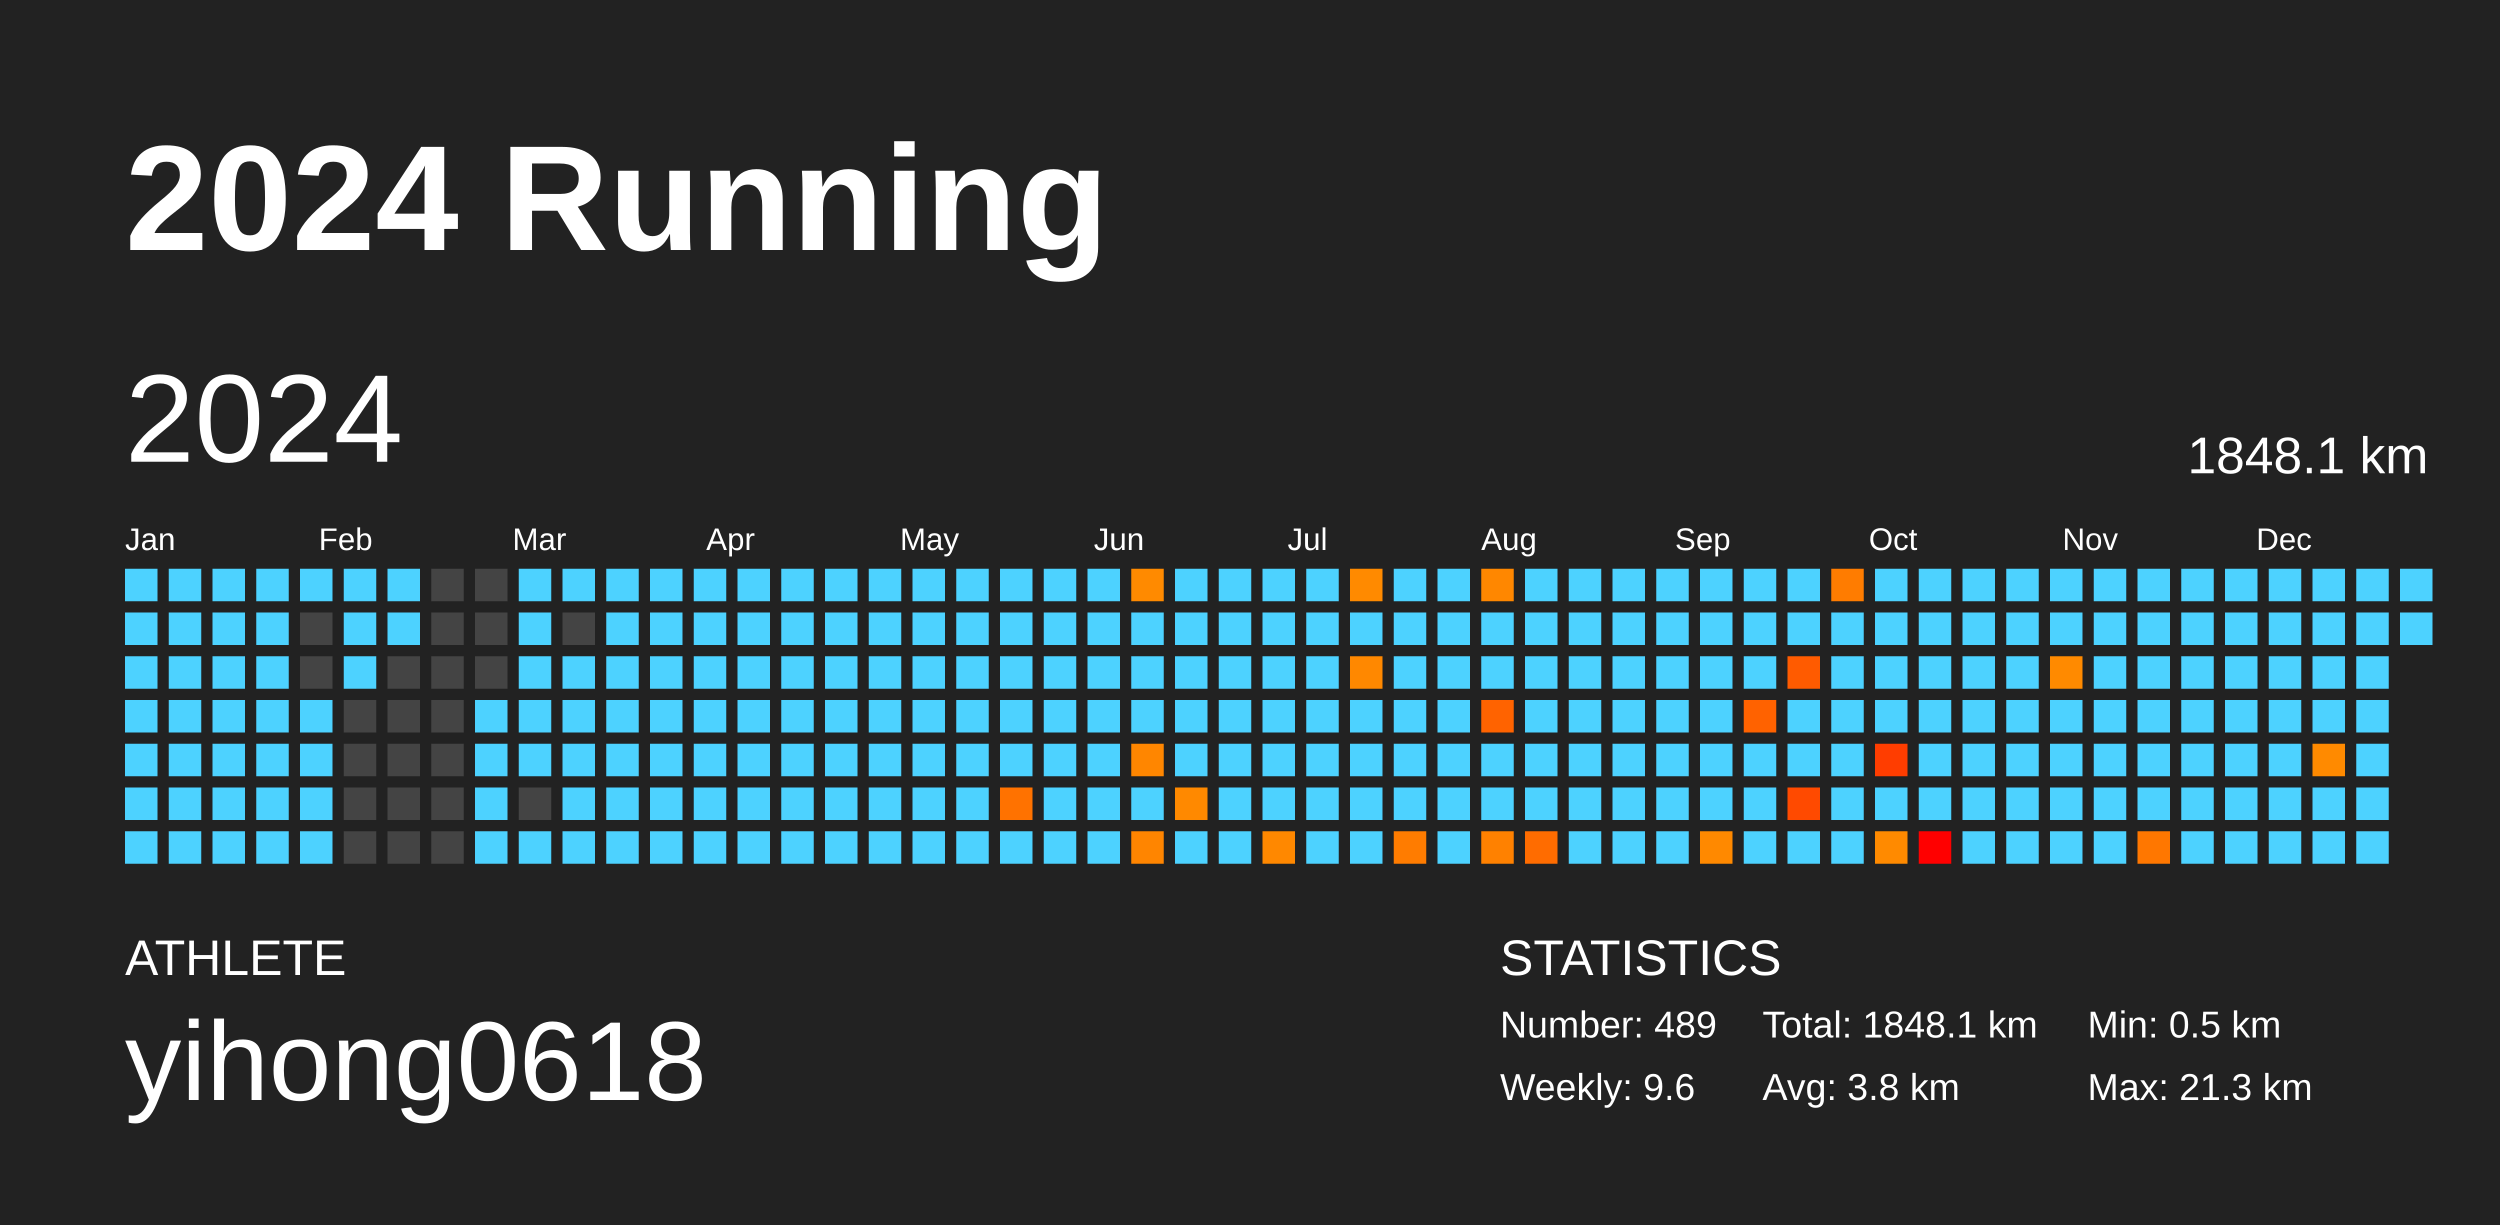
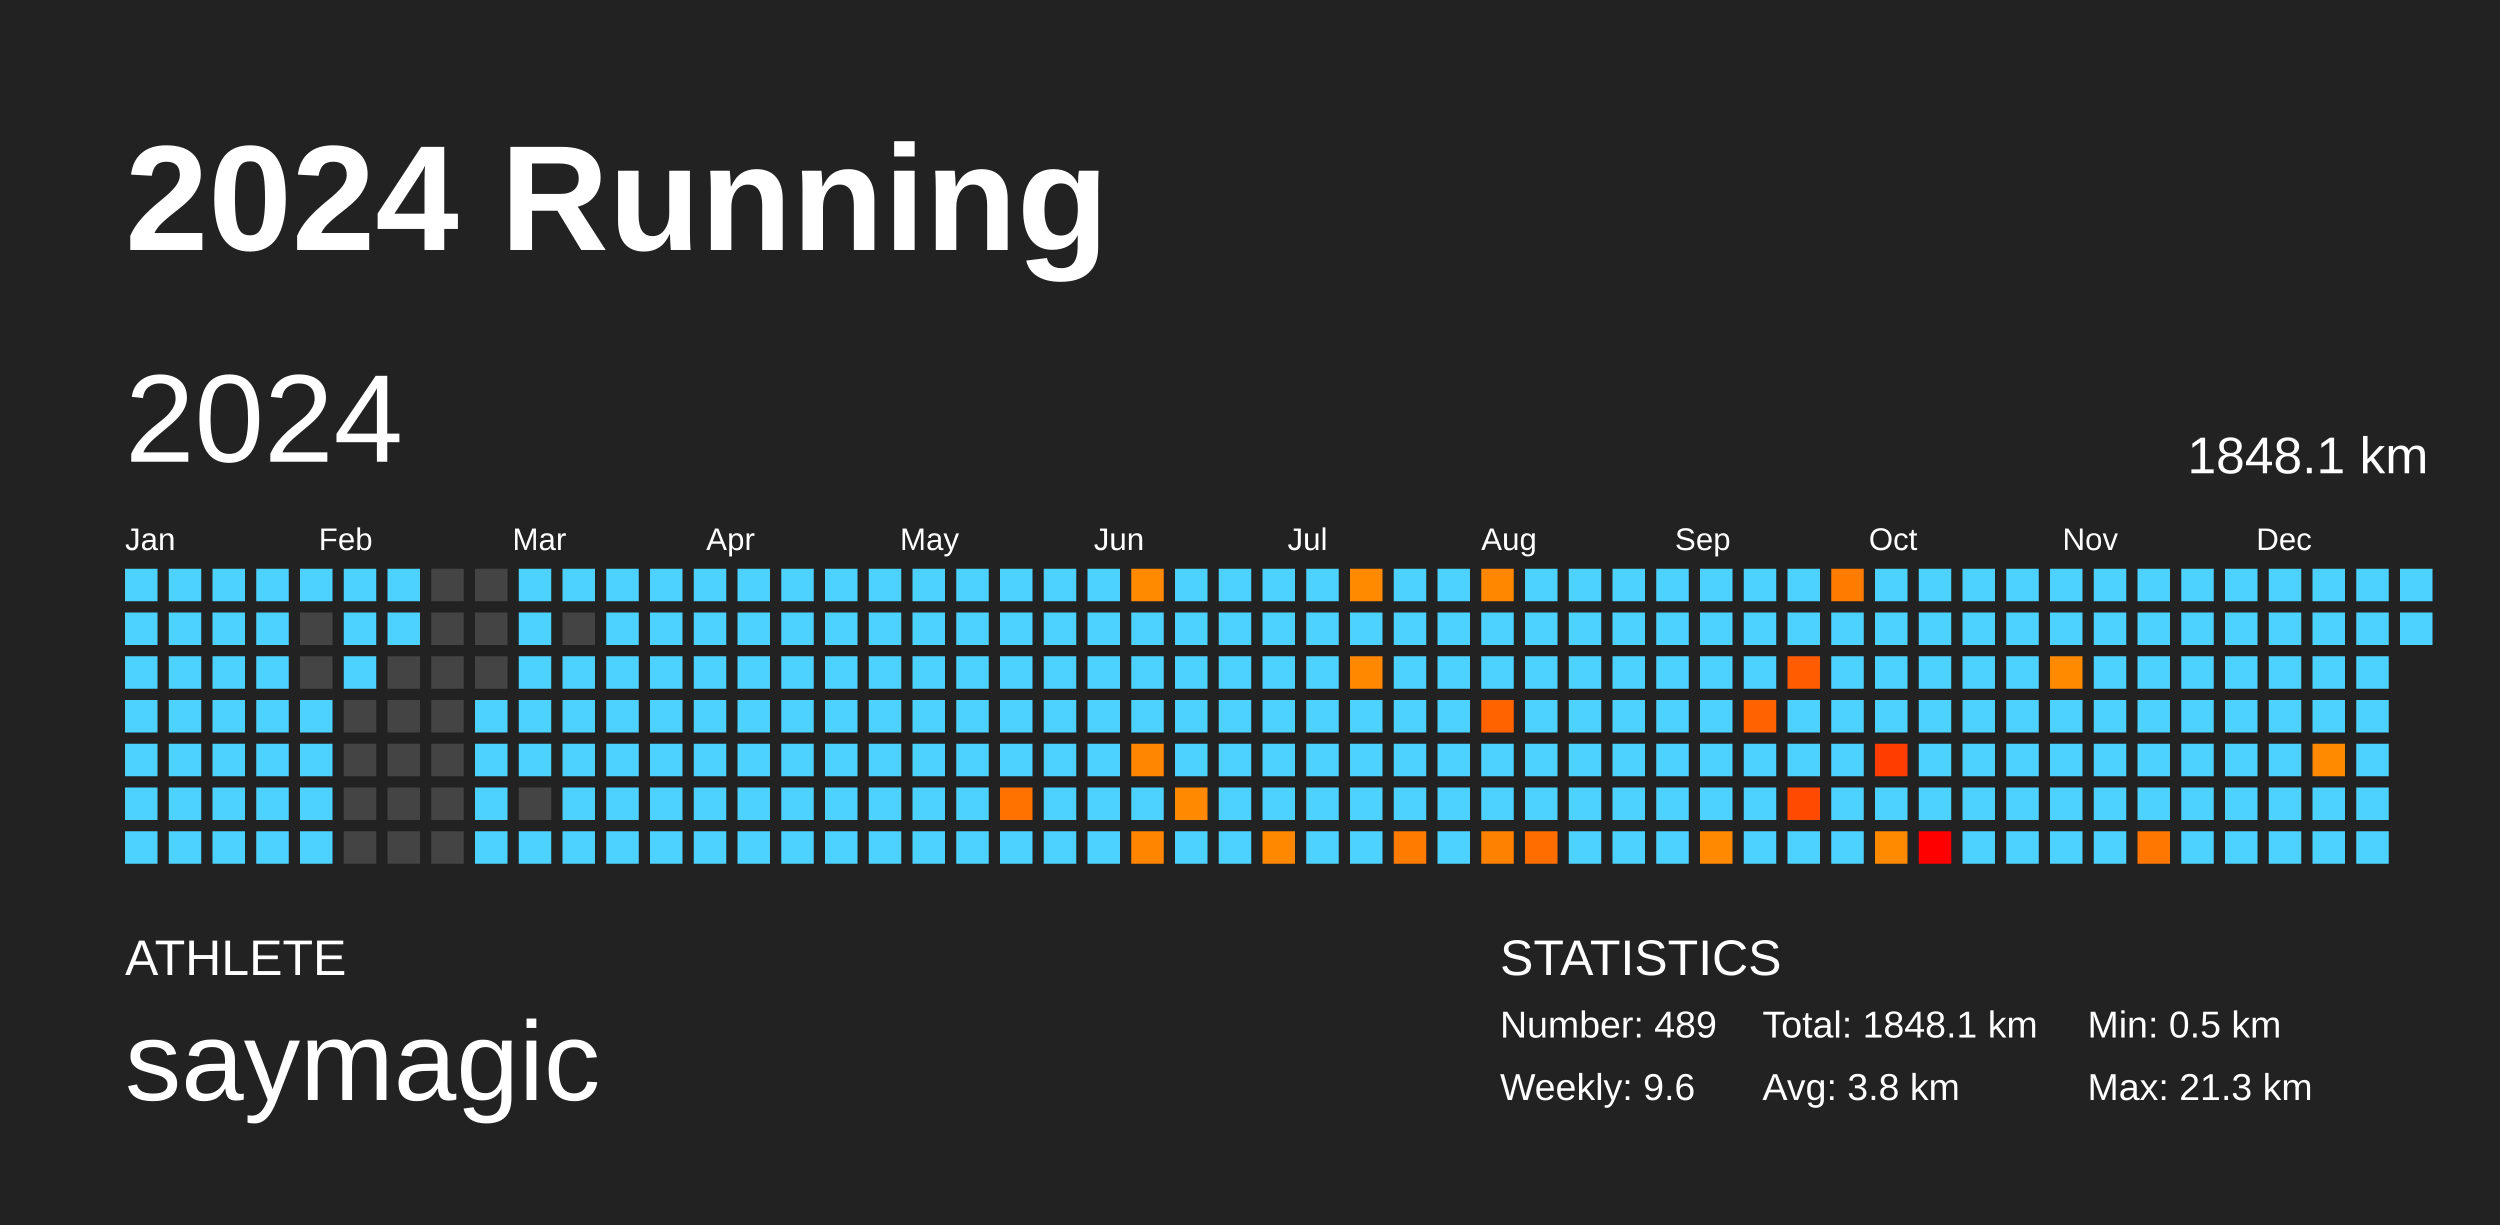
<svg xmlns="http://www.w3.org/2000/svg" baseProfile="full" height="98mm" version="1.1" viewBox="0,0,200,98" width="200mm">
  <defs />
  <rect fill="#222222" height="98" width="200" x="0" y="0" />
  <text fill="#FFFFFF" style="font-size:12px; font-family:Arial; font-weight:bold;" x="10" y="20">2024 Running</text>
  <text fill="#FFFFFF" style="font-size:4px; font-family:Arial" x="10" y="78">ATHLETE</text>
-   <text fill="#FFFFFF" style="font-size:9px; font-family:Arial" x="10" y="88">yihong0618</text>
+   <text fill="#FFFFFF" style="font-size:9px; font-family:Arial" x="10" y="88">saymagic</text>
  <text fill="#FFFFFF" style="font-size:4px; font-family:Arial" x="120" y="78">STATISTICS</text>
  <text fill="#FFFFFF" style="font-size:3px; font-family:Arial" x="120" y="83">Number: 489</text>
  <text fill="#FFFFFF" style="font-size:3px; font-family:Arial" x="120" y="88">Weekly: 9.6</text>
  <text fill="#FFFFFF" style="font-size:3px; font-family:Arial" x="141" y="83">Total: 1848.1 km</text>
  <text fill="#FFFFFF" style="font-size:3px; font-family:Arial" x="141" y="88">Avg: 3.8 km</text>
  <text fill="#FFFFFF" style="font-size:3px; font-family:Arial" x="167" y="83">Min: 0.5 km</text>
  <text fill="#FFFFFF" style="font-size:3px; font-family:Arial" x="167" y="88">Max: 21.3 km</text>
  <text dominant-baseline="hanging" fill="#FFFFFF" style="font-size:10.0px; font-family:Arial;" x="10" y="30">2024</text>
  <text dominant-baseline="hanging" fill="#FFFFFF" style="font-size:4.125px; font-family:Arial;" x="175" y="35">1848.1 km</text>
  <text fill="#FFFFFF" style="font-size:2.5px; font-family:Arial" x="10.0" y="44">Jan</text>
  <text fill="#FFFFFF" style="font-size:2.5px; font-family:Arial" x="25.5" y="44">Feb</text>
  <text fill="#FFFFFF" style="font-size:2.5px; font-family:Arial" x="41.0" y="44">Mar</text>
  <text fill="#FFFFFF" style="font-size:2.5px; font-family:Arial" x="56.5" y="44">Apr</text>
  <text fill="#FFFFFF" style="font-size:2.5px; font-family:Arial" x="72.0" y="44">May</text>
  <text fill="#FFFFFF" style="font-size:2.5px; font-family:Arial" x="87.5" y="44">Jun</text>
  <text fill="#FFFFFF" style="font-size:2.5px; font-family:Arial" x="103.0" y="44">Jul</text>
  <text fill="#FFFFFF" style="font-size:2.5px; font-family:Arial" x="118.5" y="44">Aug</text>
  <text fill="#FFFFFF" style="font-size:2.5px; font-family:Arial" x="134.0" y="44">Sep</text>
  <text fill="#FFFFFF" style="font-size:2.5px; font-family:Arial" x="149.5" y="44">Oct</text>
  <text fill="#FFFFFF" style="font-size:2.5px; font-family:Arial" x="165.0" y="44">Nov</text>
  <text fill="#FFFFFF" style="font-size:2.5px; font-family:Arial" x="180.5" y="44">Dec</text>
  <rect fill="#4dd2ff" height="2.6" width="2.6" x="10.0" y="45.5" />
  <rect fill="#4dd2ff" height="2.6" width="2.6" x="10.0" y="49.0" />
  <rect fill="#4dd2ff" height="2.6" width="2.6" x="10.0" y="52.5" />
  <rect fill="#4dd2ff" height="2.6" width="2.6" x="10.0" y="56.0" />
  <rect fill="#4dd2ff" height="2.6" width="2.6" x="10.0" y="59.5" />
  <rect fill="#4dd2ff" height="2.6" width="2.6" x="10.0" y="63.0" />
  <rect fill="#4dd2ff" height="2.6" width="2.6" x="10.0" y="66.5" />
  <rect fill="#4dd2ff" height="2.6" width="2.6" x="13.5" y="45.5" />
  <rect fill="#4dd2ff" height="2.6" width="2.6" x="13.5" y="49.0" />
  <rect fill="#4dd2ff" height="2.6" width="2.6" x="13.5" y="52.5" />
  <rect fill="#4dd2ff" height="2.6" width="2.6" x="13.5" y="56.0" />
  <rect fill="#4dd2ff" height="2.6" width="2.6" x="13.5" y="59.5" />
  <rect fill="#4dd2ff" height="2.6" width="2.6" x="13.5" y="63.0" />
  <rect fill="#4dd2ff" height="2.6" width="2.6" x="13.5" y="66.5" />
  <rect fill="#4dd2ff" height="2.6" width="2.6" x="17.0" y="45.5" />
  <rect fill="#4dd2ff" height="2.6" width="2.6" x="17.0" y="49.0" />
  <rect fill="#4dd2ff" height="2.6" width="2.6" x="17.0" y="52.5" />
  <rect fill="#4dd2ff" height="2.6" width="2.6" x="17.0" y="56.0" />
  <rect fill="#4dd2ff" height="2.6" width="2.6" x="17.0" y="59.5" />
  <rect fill="#4dd2ff" height="2.6" width="2.6" x="17.0" y="63.0" />
  <rect fill="#4dd2ff" height="2.6" width="2.6" x="17.0" y="66.5" />
  <rect fill="#4dd2ff" height="2.6" width="2.6" x="20.5" y="45.5" />
  <rect fill="#4dd2ff" height="2.6" width="2.6" x="20.5" y="49.0" />
  <rect fill="#4dd2ff" height="2.6" width="2.6" x="20.5" y="52.5" />
  <rect fill="#4dd2ff" height="2.6" width="2.6" x="20.5" y="56.0" />
  <rect fill="#4dd2ff" height="2.6" width="2.6" x="20.5" y="59.5" />
  <rect fill="#4dd2ff" height="2.6" width="2.6" x="20.5" y="63.0" />
  <rect fill="#4dd2ff" height="2.6" width="2.6" x="20.5" y="66.5" />
  <rect fill="#4dd2ff" height="2.6" width="2.6" x="24.0" y="45.5" />
  <rect fill="#444444" height="2.6" width="2.6" x="24.0" y="49.0" />
  <rect fill="#444444" height="2.6" width="2.6" x="24.0" y="52.5" />
  <rect fill="#4dd2ff" height="2.6" width="2.6" x="24.0" y="56.0" />
  <rect fill="#4dd2ff" height="2.6" width="2.6" x="24.0" y="59.5" />
  <rect fill="#4dd2ff" height="2.6" width="2.6" x="24.0" y="63.0" />
  <rect fill="#4dd2ff" height="2.6" width="2.6" x="24.0" y="66.5" />
  <rect fill="#4dd2ff" height="2.6" width="2.6" x="27.5" y="45.5" />
  <rect fill="#4dd2ff" height="2.6" width="2.6" x="27.5" y="49.0" />
  <rect fill="#4dd2ff" height="2.6" width="2.6" x="27.5" y="52.5" />
  <rect fill="#444444" height="2.6" width="2.6" x="27.5" y="56.0" />
  <rect fill="#444444" height="2.6" width="2.6" x="27.5" y="59.5" />
  <rect fill="#444444" height="2.6" width="2.6" x="27.5" y="63.0" />
  <rect fill="#444444" height="2.6" width="2.6" x="27.5" y="66.5" />
  <rect fill="#4dd2ff" height="2.6" width="2.6" x="31.0" y="45.5" />
  <rect fill="#4dd2ff" height="2.6" width="2.6" x="31.0" y="49.0" />
  <rect fill="#444444" height="2.6" width="2.6" x="31.0" y="52.5" />
  <rect fill="#444444" height="2.6" width="2.6" x="31.0" y="56.0" />
  <rect fill="#444444" height="2.6" width="2.6" x="31.0" y="59.5" />
  <rect fill="#444444" height="2.6" width="2.6" x="31.0" y="63.0" />
  <rect fill="#444444" height="2.6" width="2.6" x="31.0" y="66.5" />
  <rect fill="#444444" height="2.6" width="2.6" x="34.5" y="45.5" />
  <rect fill="#444444" height="2.6" width="2.6" x="34.5" y="49.0" />
  <rect fill="#444444" height="2.6" width="2.6" x="34.5" y="52.5" />
  <rect fill="#444444" height="2.6" width="2.6" x="34.5" y="56.0" />
  <rect fill="#444444" height="2.6" width="2.6" x="34.5" y="59.5" />
  <rect fill="#444444" height="2.6" width="2.6" x="34.5" y="63.0" />
  <rect fill="#444444" height="2.6" width="2.6" x="34.5" y="66.5" />
  <rect fill="#444444" height="2.6" width="2.6" x="38.0" y="45.5" />
  <rect fill="#444444" height="2.6" width="2.6" x="38.0" y="49.0" />
  <rect fill="#444444" height="2.6" width="2.6" x="38.0" y="52.5" />
  <rect fill="#4dd2ff" height="2.6" width="2.6" x="38.0" y="56.0" />
  <rect fill="#4dd2ff" height="2.6" width="2.6" x="38.0" y="59.5" />
  <rect fill="#4dd2ff" height="2.6" width="2.6" x="38.0" y="63.0" />
  <rect fill="#4dd2ff" height="2.6" width="2.6" x="38.0" y="66.5" />
  <rect fill="#4dd2ff" height="2.6" width="2.6" x="41.5" y="45.5" />
  <rect fill="#4dd2ff" height="2.6" width="2.6" x="41.5" y="49.0" />
  <rect fill="#4dd2ff" height="2.6" width="2.6" x="41.5" y="52.5" />
  <rect fill="#4dd2ff" height="2.6" width="2.6" x="41.5" y="56.0" />
  <rect fill="#4dd2ff" height="2.6" width="2.6" x="41.5" y="59.5" />
  <rect fill="#444444" height="2.6" width="2.6" x="41.5" y="63.0" />
  <rect fill="#4dd2ff" height="2.6" width="2.6" x="41.5" y="66.5" />
  <rect fill="#4dd2ff" height="2.6" width="2.6" x="45.0" y="45.5" />
  <rect fill="#444444" height="2.6" width="2.6" x="45.0" y="49.0" />
  <rect fill="#4dd2ff" height="2.6" width="2.6" x="45.0" y="52.5" />
  <rect fill="#4dd2ff" height="2.6" width="2.6" x="45.0" y="56.0" />
  <rect fill="#4dd2ff" height="2.6" width="2.6" x="45.0" y="59.5" />
  <rect fill="#4dd2ff" height="2.6" width="2.6" x="45.0" y="63.0" />
  <rect fill="#4dd2ff" height="2.6" width="2.6" x="45.0" y="66.5" />
  <rect fill="#4dd2ff" height="2.6" width="2.6" x="48.5" y="45.5" />
  <rect fill="#4dd2ff" height="2.6" width="2.6" x="48.5" y="49.0" />
  <rect fill="#4dd2ff" height="2.6" width="2.6" x="48.5" y="52.5" />
  <rect fill="#4dd2ff" height="2.6" width="2.6" x="48.5" y="56.0" />
  <rect fill="#4dd2ff" height="2.6" width="2.6" x="48.5" y="59.5" />
  <rect fill="#4dd2ff" height="2.6" width="2.6" x="48.5" y="63.0" />
  <rect fill="#4dd2ff" height="2.6" width="2.6" x="48.5" y="66.5" />
  <rect fill="#4dd2ff" height="2.6" width="2.6" x="52.0" y="45.5" />
  <rect fill="#4dd2ff" height="2.6" width="2.6" x="52.0" y="49.0" />
  <rect fill="#4dd2ff" height="2.6" width="2.6" x="52.0" y="52.5" />
  <rect fill="#4dd2ff" height="2.6" width="2.6" x="52.0" y="56.0" />
  <rect fill="#4dd2ff" height="2.6" width="2.6" x="52.0" y="59.5" />
  <rect fill="#4dd2ff" height="2.6" width="2.6" x="52.0" y="63.0" />
  <rect fill="#4dd2ff" height="2.6" width="2.6" x="52.0" y="66.5" />
  <rect fill="#4dd2ff" height="2.6" width="2.6" x="55.5" y="45.5" />
  <rect fill="#4dd2ff" height="2.6" width="2.6" x="55.5" y="49.0" />
  <rect fill="#4dd2ff" height="2.6" width="2.6" x="55.5" y="52.5" />
  <rect fill="#4dd2ff" height="2.6" width="2.6" x="55.5" y="56.0" />
  <rect fill="#4dd2ff" height="2.6" width="2.6" x="55.5" y="59.5" />
  <rect fill="#4dd2ff" height="2.6" width="2.6" x="55.5" y="63.0" />
  <rect fill="#4dd2ff" height="2.6" width="2.6" x="55.5" y="66.5" />
  <rect fill="#4dd2ff" height="2.6" width="2.6" x="59.0" y="45.5" />
  <rect fill="#4dd2ff" height="2.6" width="2.6" x="59.0" y="49.0" />
  <rect fill="#4dd2ff" height="2.6" width="2.6" x="59.0" y="52.5" />
  <rect fill="#4dd2ff" height="2.6" width="2.6" x="59.0" y="56.0" />
  <rect fill="#4dd2ff" height="2.6" width="2.6" x="59.0" y="59.5" />
  <rect fill="#4dd2ff" height="2.6" width="2.6" x="59.0" y="63.0" />
  <rect fill="#4dd2ff" height="2.6" width="2.6" x="59.0" y="66.5" />
  <rect fill="#4dd2ff" height="2.6" width="2.6" x="62.5" y="45.5" />
  <rect fill="#4dd2ff" height="2.6" width="2.6" x="62.5" y="49.0" />
  <rect fill="#4dd2ff" height="2.6" width="2.6" x="62.5" y="52.5" />
  <rect fill="#4dd2ff" height="2.6" width="2.6" x="62.5" y="56.0" />
  <rect fill="#4dd2ff" height="2.6" width="2.6" x="62.5" y="59.5" />
  <rect fill="#4dd2ff" height="2.6" width="2.6" x="62.5" y="63.0" />
  <rect fill="#4dd2ff" height="2.6" width="2.6" x="62.5" y="66.5" />
  <rect fill="#4dd2ff" height="2.6" width="2.6" x="66.0" y="45.5" />
  <rect fill="#4dd2ff" height="2.6" width="2.6" x="66.0" y="49.0" />
  <rect fill="#4dd2ff" height="2.6" width="2.6" x="66.0" y="52.5" />
  <rect fill="#4dd2ff" height="2.6" width="2.6" x="66.0" y="56.0" />
  <rect fill="#4dd2ff" height="2.6" width="2.6" x="66.0" y="59.5" />
  <rect fill="#4dd2ff" height="2.6" width="2.6" x="66.0" y="63.0" />
  <rect fill="#4dd2ff" height="2.6" width="2.6" x="66.0" y="66.5" />
  <rect fill="#4dd2ff" height="2.6" width="2.6" x="69.5" y="45.5" />
  <rect fill="#4dd2ff" height="2.6" width="2.6" x="69.5" y="49.0" />
  <rect fill="#4dd2ff" height="2.6" width="2.6" x="69.5" y="52.5" />
  <rect fill="#4dd2ff" height="2.6" width="2.6" x="69.5" y="56.0" />
  <rect fill="#4dd2ff" height="2.6" width="2.6" x="69.5" y="59.5" />
  <rect fill="#4dd2ff" height="2.6" width="2.6" x="69.5" y="63.0" />
  <rect fill="#4dd2ff" height="2.6" width="2.6" x="69.5" y="66.5" />
  <rect fill="#4dd2ff" height="2.6" width="2.6" x="73.0" y="45.5" />
  <rect fill="#4dd2ff" height="2.6" width="2.6" x="73.0" y="49.0" />
  <rect fill="#4dd2ff" height="2.6" width="2.6" x="73.0" y="52.5" />
  <rect fill="#4dd2ff" height="2.6" width="2.6" x="73.0" y="56.0" />
  <rect fill="#4dd2ff" height="2.6" width="2.6" x="73.0" y="59.5" />
  <rect fill="#4dd2ff" height="2.6" width="2.6" x="73.0" y="63.0" />
  <rect fill="#4dd2ff" height="2.6" width="2.6" x="73.0" y="66.5" />
  <rect fill="#4dd2ff" height="2.6" width="2.6" x="76.5" y="45.5" />
  <rect fill="#4dd2ff" height="2.6" width="2.6" x="76.5" y="49.0" />
  <rect fill="#4dd2ff" height="2.6" width="2.6" x="76.5" y="52.5" />
  <rect fill="#4dd2ff" height="2.6" width="2.6" x="76.5" y="56.0" />
  <rect fill="#4dd2ff" height="2.6" width="2.6" x="76.5" y="59.5" />
  <rect fill="#4dd2ff" height="2.6" width="2.6" x="76.5" y="63.0" />
  <rect fill="#4dd2ff" height="2.6" width="2.6" x="76.5" y="66.5" />
  <rect fill="#4dd2ff" height="2.6" width="2.6" x="80.0" y="45.5" />
  <rect fill="#4dd2ff" height="2.6" width="2.6" x="80.0" y="49.0" />
  <rect fill="#4dd2ff" height="2.6" width="2.6" x="80.0" y="52.5" />
  <rect fill="#4dd2ff" height="2.6" width="2.6" x="80.0" y="56.0" />
  <rect fill="#4dd2ff" height="2.6" width="2.6" x="80.0" y="59.5" />
  <rect fill="#ff7200" height="2.6" width="2.6" x="80.0" y="63.0" />
  <rect fill="#4dd2ff" height="2.6" width="2.6" x="80.0" y="66.5" />
  <rect fill="#4dd2ff" height="2.6" width="2.6" x="83.5" y="45.5" />
  <rect fill="#4dd2ff" height="2.6" width="2.6" x="83.5" y="49.0" />
  <rect fill="#4dd2ff" height="2.6" width="2.6" x="83.5" y="52.5" />
  <rect fill="#4dd2ff" height="2.6" width="2.6" x="83.5" y="56.0" />
  <rect fill="#4dd2ff" height="2.6" width="2.6" x="83.5" y="59.5" />
  <rect fill="#4dd2ff" height="2.6" width="2.6" x="83.5" y="63.0" />
  <rect fill="#4dd2ff" height="2.6" width="2.6" x="83.5" y="66.5" />
  <rect fill="#4dd2ff" height="2.6" width="2.6" x="87.0" y="45.5" />
  <rect fill="#4dd2ff" height="2.6" width="2.6" x="87.0" y="49.0" />
  <rect fill="#4dd2ff" height="2.6" width="2.6" x="87.0" y="52.5" />
  <rect fill="#4dd2ff" height="2.6" width="2.6" x="87.0" y="56.0" />
  <rect fill="#4dd2ff" height="2.6" width="2.6" x="87.0" y="59.5" />
  <rect fill="#4dd2ff" height="2.6" width="2.6" x="87.0" y="63.0" />
  <rect fill="#4dd2ff" height="2.6" width="2.6" x="87.0" y="66.5" />
  <rect fill="#ff8a00" height="2.6" width="2.6" x="90.5" y="45.5" />
  <rect fill="#4dd2ff" height="2.6" width="2.6" x="90.5" y="49.0" />
  <rect fill="#4dd2ff" height="2.6" width="2.6" x="90.5" y="52.5" />
  <rect fill="#4dd2ff" height="2.6" width="2.6" x="90.5" y="56.0" />
  <rect fill="#ff8600" height="2.6" width="2.6" x="90.5" y="59.5" />
  <rect fill="#4dd2ff" height="2.6" width="2.6" x="90.5" y="63.0" />
  <rect fill="#ff8500" height="2.6" width="2.6" x="90.5" y="66.5" />
  <rect fill="#4dd2ff" height="2.6" width="2.6" x="94.0" y="45.5" />
  <rect fill="#4dd2ff" height="2.6" width="2.6" x="94.0" y="49.0" />
  <rect fill="#4dd2ff" height="2.6" width="2.6" x="94.0" y="52.5" />
  <rect fill="#4dd2ff" height="2.6" width="2.6" x="94.0" y="56.0" />
  <rect fill="#4dd2ff" height="2.6" width="2.6" x="94.0" y="59.5" />
  <rect fill="#ff8900" height="2.6" width="2.6" x="94.0" y="63.0" />
  <rect fill="#4dd2ff" height="2.6" width="2.6" x="94.0" y="66.5" />
  <rect fill="#4dd2ff" height="2.6" width="2.6" x="97.5" y="45.5" />
  <rect fill="#4dd2ff" height="2.6" width="2.6" x="97.5" y="49.0" />
  <rect fill="#4dd2ff" height="2.6" width="2.6" x="97.5" y="52.5" />
  <rect fill="#4dd2ff" height="2.6" width="2.6" x="97.5" y="56.0" />
  <rect fill="#4dd2ff" height="2.6" width="2.6" x="97.5" y="59.5" />
  <rect fill="#4dd2ff" height="2.6" width="2.6" x="97.5" y="63.0" />
  <rect fill="#4dd2ff" height="2.6" width="2.6" x="97.5" y="66.5" />
  <rect fill="#4dd2ff" height="2.6" width="2.6" x="101.0" y="45.5" />
  <rect fill="#4dd2ff" height="2.6" width="2.6" x="101.0" y="49.0" />
  <rect fill="#4dd2ff" height="2.6" width="2.6" x="101.0" y="52.5" />
  <rect fill="#4dd2ff" height="2.6" width="2.6" x="101.0" y="56.0" />
  <rect fill="#4dd2ff" height="2.6" width="2.6" x="101.0" y="59.5" />
  <rect fill="#4dd2ff" height="2.6" width="2.6" x="101.0" y="63.0" />
  <rect fill="#ff8800" height="2.6" width="2.6" x="101.0" y="66.5" />
  <rect fill="#4dd2ff" height="2.6" width="2.6" x="104.5" y="45.5" />
  <rect fill="#4dd2ff" height="2.6" width="2.6" x="104.5" y="49.0" />
  <rect fill="#4dd2ff" height="2.6" width="2.6" x="104.5" y="52.5" />
  <rect fill="#4dd2ff" height="2.6" width="2.6" x="104.5" y="56.0" />
  <rect fill="#4dd2ff" height="2.6" width="2.6" x="104.5" y="59.5" />
  <rect fill="#4dd2ff" height="2.6" width="2.6" x="104.5" y="63.0" />
  <rect fill="#4dd2ff" height="2.6" width="2.6" x="104.5" y="66.5" />
  <rect fill="#ff8a00" height="2.6" width="2.6" x="108.0" y="45.5" />
  <rect fill="#4dd2ff" height="2.6" width="2.6" x="108.0" y="49.0" />
  <rect fill="#ff8800" height="2.6" width="2.6" x="108.0" y="52.5" />
  <rect fill="#4dd2ff" height="2.6" width="2.6" x="108.0" y="56.0" />
  <rect fill="#4dd2ff" height="2.6" width="2.6" x="108.0" y="59.5" />
  <rect fill="#4dd2ff" height="2.6" width="2.6" x="108.0" y="63.0" />
  <rect fill="#4dd2ff" height="2.6" width="2.6" x="108.0" y="66.5" />
  <rect fill="#4dd2ff" height="2.6" width="2.6" x="111.5" y="45.5" />
  <rect fill="#4dd2ff" height="2.6" width="2.6" x="111.5" y="49.0" />
  <rect fill="#4dd2ff" height="2.6" width="2.6" x="111.5" y="52.5" />
  <rect fill="#4dd2ff" height="2.6" width="2.6" x="111.5" y="56.0" />
  <rect fill="#4dd2ff" height="2.6" width="2.6" x="111.5" y="59.5" />
  <rect fill="#4dd2ff" height="2.6" width="2.6" x="111.5" y="63.0" />
  <rect fill="#ff7c00" height="2.6" width="2.6" x="111.5" y="66.5" />
  <rect fill="#4dd2ff" height="2.6" width="2.6" x="115.0" y="45.5" />
  <rect fill="#4dd2ff" height="2.6" width="2.6" x="115.0" y="49.0" />
  <rect fill="#4dd2ff" height="2.6" width="2.6" x="115.0" y="52.5" />
  <rect fill="#4dd2ff" height="2.6" width="2.6" x="115.0" y="56.0" />
  <rect fill="#4dd2ff" height="2.6" width="2.6" x="115.0" y="59.5" />
  <rect fill="#4dd2ff" height="2.6" width="2.6" x="115.0" y="63.0" />
  <rect fill="#4dd2ff" height="2.6" width="2.6" x="115.0" y="66.5" />
  <rect fill="#ff8700" height="2.6" width="2.6" x="118.5" y="45.5" />
  <rect fill="#4dd2ff" height="2.6" width="2.6" x="118.5" y="49.0" />
  <rect fill="#4dd2ff" height="2.6" width="2.6" x="118.5" y="52.5" />
  <rect fill="#ff6300" height="2.6" width="2.6" x="118.5" y="56.0" />
  <rect fill="#4dd2ff" height="2.6" width="2.6" x="118.5" y="59.5" />
  <rect fill="#4dd2ff" height="2.6" width="2.6" x="118.5" y="63.0" />
  <rect fill="#ff8100" height="2.6" width="2.6" x="118.5" y="66.5" />
  <rect fill="#4dd2ff" height="2.6" width="2.6" x="122.0" y="45.5" />
  <rect fill="#4dd2ff" height="2.6" width="2.6" x="122.0" y="49.0" />
  <rect fill="#4dd2ff" height="2.6" width="2.6" x="122.0" y="52.5" />
  <rect fill="#4dd2ff" height="2.6" width="2.6" x="122.0" y="56.0" />
  <rect fill="#4dd2ff" height="2.6" width="2.6" x="122.0" y="59.5" />
  <rect fill="#4dd2ff" height="2.6" width="2.6" x="122.0" y="63.0" />
  <rect fill="#ff6c00" height="2.6" width="2.6" x="122.0" y="66.5" />
  <rect fill="#4dd2ff" height="2.6" width="2.6" x="125.5" y="45.5" />
  <rect fill="#4dd2ff" height="2.6" width="2.6" x="125.5" y="49.0" />
  <rect fill="#4dd2ff" height="2.6" width="2.6" x="125.5" y="52.5" />
  <rect fill="#4dd2ff" height="2.6" width="2.6" x="125.5" y="56.0" />
  <rect fill="#4dd2ff" height="2.6" width="2.6" x="125.5" y="59.5" />
  <rect fill="#4dd2ff" height="2.6" width="2.6" x="125.5" y="63.0" />
  <rect fill="#4dd2ff" height="2.6" width="2.6" x="125.5" y="66.5" />
  <rect fill="#4dd2ff" height="2.6" width="2.6" x="129.0" y="45.5" />
  <rect fill="#4dd2ff" height="2.6" width="2.6" x="129.0" y="49.0" />
  <rect fill="#4dd2ff" height="2.6" width="2.6" x="129.0" y="52.5" />
  <rect fill="#4dd2ff" height="2.6" width="2.6" x="129.0" y="56.0" />
  <rect fill="#4dd2ff" height="2.6" width="2.6" x="129.0" y="59.5" />
  <rect fill="#4dd2ff" height="2.6" width="2.6" x="129.0" y="63.0" />
  <rect fill="#4dd2ff" height="2.6" width="2.6" x="129.0" y="66.5" />
  <rect fill="#4dd2ff" height="2.6" width="2.6" x="132.5" y="45.5" />
  <rect fill="#4dd2ff" height="2.6" width="2.6" x="132.5" y="49.0" />
  <rect fill="#4dd2ff" height="2.6" width="2.6" x="132.5" y="52.5" />
  <rect fill="#4dd2ff" height="2.6" width="2.6" x="132.5" y="56.0" />
  <rect fill="#4dd2ff" height="2.6" width="2.6" x="132.5" y="59.5" />
  <rect fill="#4dd2ff" height="2.6" width="2.6" x="132.5" y="63.0" />
  <rect fill="#4dd2ff" height="2.6" width="2.6" x="132.5" y="66.5" />
  <rect fill="#4dd2ff" height="2.6" width="2.6" x="136.0" y="45.5" />
  <rect fill="#4dd2ff" height="2.6" width="2.6" x="136.0" y="49.0" />
  <rect fill="#4dd2ff" height="2.6" width="2.6" x="136.0" y="52.5" />
  <rect fill="#4dd2ff" height="2.6" width="2.6" x="136.0" y="56.0" />
  <rect fill="#4dd2ff" height="2.6" width="2.6" x="136.0" y="59.5" />
  <rect fill="#4dd2ff" height="2.6" width="2.6" x="136.0" y="63.0" />
  <rect fill="#ff8900" height="2.6" width="2.6" x="136.0" y="66.5" />
  <rect fill="#4dd2ff" height="2.6" width="2.6" x="139.5" y="45.5" />
  <rect fill="#4dd2ff" height="2.6" width="2.6" x="139.5" y="49.0" />
  <rect fill="#4dd2ff" height="2.6" width="2.6" x="139.5" y="52.5" />
  <rect fill="#ff6200" height="2.6" width="2.6" x="139.5" y="56.0" />
  <rect fill="#4dd2ff" height="2.6" width="2.6" x="139.5" y="59.5" />
  <rect fill="#4dd2ff" height="2.6" width="2.6" x="139.5" y="63.0" />
  <rect fill="#4dd2ff" height="2.6" width="2.6" x="139.5" y="66.5" />
  <rect fill="#4dd2ff" height="2.6" width="2.6" x="143.0" y="45.5" />
  <rect fill="#4dd2ff" height="2.6" width="2.6" x="143.0" y="49.0" />
  <rect fill="#ff5b00" height="2.6" width="2.6" x="143.0" y="52.5" />
  <rect fill="#4dd2ff" height="2.6" width="2.6" x="143.0" y="56.0" />
  <rect fill="#4dd2ff" height="2.6" width="2.6" x="143.0" y="59.5" />
  <rect fill="#ff4a00" height="2.6" width="2.6" x="143.0" y="63.0" />
  <rect fill="#4dd2ff" height="2.6" width="2.6" x="143.0" y="66.5" />
  <rect fill="#ff7c00" height="2.6" width="2.6" x="146.5" y="45.5" />
  <rect fill="#4dd2ff" height="2.6" width="2.6" x="146.5" y="49.0" />
  <rect fill="#4dd2ff" height="2.6" width="2.6" x="146.5" y="52.5" />
  <rect fill="#4dd2ff" height="2.6" width="2.6" x="146.5" y="56.0" />
  <rect fill="#4dd2ff" height="2.6" width="2.6" x="146.5" y="59.5" />
  <rect fill="#4dd2ff" height="2.6" width="2.6" x="146.5" y="63.0" />
  <rect fill="#4dd2ff" height="2.6" width="2.6" x="146.5" y="66.5" />
  <rect fill="#4dd2ff" height="2.6" width="2.6" x="150.0" y="45.5" />
  <rect fill="#4dd2ff" height="2.6" width="2.6" x="150.0" y="49.0" />
  <rect fill="#4dd2ff" height="2.6" width="2.6" x="150.0" y="52.5" />
  <rect fill="#4dd2ff" height="2.6" width="2.6" x="150.0" y="56.0" />
  <rect fill="#ff3d00" height="2.6" width="2.6" x="150.0" y="59.5" />
  <rect fill="#4dd2ff" height="2.6" width="2.6" x="150.0" y="63.0" />
  <rect fill="#ff8a00" height="2.6" width="2.6" x="150.0" y="66.5" />
  <rect fill="#4dd2ff" height="2.6" width="2.6" x="153.5" y="45.5" />
  <rect fill="#4dd2ff" height="2.6" width="2.6" x="153.5" y="49.0" />
  <rect fill="#4dd2ff" height="2.6" width="2.6" x="153.5" y="52.5" />
  <rect fill="#4dd2ff" height="2.6" width="2.6" x="153.5" y="56.0" />
  <rect fill="#4dd2ff" height="2.6" width="2.6" x="153.5" y="59.5" />
  <rect fill="#4dd2ff" height="2.6" width="2.6" x="153.5" y="63.0" />
  <rect fill="red" height="2.6" width="2.6" x="153.5" y="66.5" />
  <rect fill="#4dd2ff" height="2.6" width="2.6" x="157.0" y="45.5" />
  <rect fill="#4dd2ff" height="2.6" width="2.6" x="157.0" y="49.0" />
  <rect fill="#4dd2ff" height="2.6" width="2.6" x="157.0" y="52.5" />
  <rect fill="#4dd2ff" height="2.6" width="2.6" x="157.0" y="56.0" />
  <rect fill="#4dd2ff" height="2.6" width="2.6" x="157.0" y="59.5" />
  <rect fill="#4dd2ff" height="2.6" width="2.6" x="157.0" y="63.0" />
  <rect fill="#4dd2ff" height="2.6" width="2.6" x="157.0" y="66.5" />
  <rect fill="#4dd2ff" height="2.6" width="2.6" x="160.5" y="45.5" />
  <rect fill="#4dd2ff" height="2.6" width="2.6" x="160.5" y="49.0" />
  <rect fill="#4dd2ff" height="2.6" width="2.6" x="160.5" y="52.5" />
  <rect fill="#4dd2ff" height="2.6" width="2.6" x="160.5" y="56.0" />
  <rect fill="#4dd2ff" height="2.6" width="2.6" x="160.5" y="59.5" />
  <rect fill="#4dd2ff" height="2.6" width="2.6" x="160.5" y="63.0" />
  <rect fill="#4dd2ff" height="2.6" width="2.6" x="160.5" y="66.5" />
  <rect fill="#4dd2ff" height="2.6" width="2.6" x="164.0" y="45.5" />
  <rect fill="#4dd2ff" height="2.6" width="2.6" x="164.0" y="49.0" />
  <rect fill="#ff8a00" height="2.6" width="2.6" x="164.0" y="52.5" />
  <rect fill="#4dd2ff" height="2.6" width="2.6" x="164.0" y="56.0" />
  <rect fill="#4dd2ff" height="2.6" width="2.6" x="164.0" y="59.5" />
  <rect fill="#4dd2ff" height="2.6" width="2.6" x="164.0" y="63.0" />
  <rect fill="#4dd2ff" height="2.6" width="2.6" x="164.0" y="66.5" />
  <rect fill="#4dd2ff" height="2.6" width="2.6" x="167.5" y="45.5" />
  <rect fill="#4dd2ff" height="2.6" width="2.6" x="167.5" y="49.0" />
  <rect fill="#4dd2ff" height="2.6" width="2.6" x="167.5" y="52.5" />
  <rect fill="#4dd2ff" height="2.6" width="2.6" x="167.5" y="56.0" />
  <rect fill="#4dd2ff" height="2.6" width="2.6" x="167.5" y="59.5" />
  <rect fill="#4dd2ff" height="2.6" width="2.6" x="167.5" y="63.0" />
  <rect fill="#4dd2ff" height="2.6" width="2.6" x="167.5" y="66.5" />
  <rect fill="#4dd2ff" height="2.6" width="2.6" x="171.0" y="45.5" />
  <rect fill="#4dd2ff" height="2.6" width="2.6" x="171.0" y="49.0" />
  <rect fill="#4dd2ff" height="2.6" width="2.6" x="171.0" y="52.5" />
  <rect fill="#4dd2ff" height="2.6" width="2.6" x="171.0" y="56.0" />
  <rect fill="#4dd2ff" height="2.6" width="2.6" x="171.0" y="59.5" />
  <rect fill="#4dd2ff" height="2.6" width="2.6" x="171.0" y="63.0" />
  <rect fill="#ff7700" height="2.6" width="2.6" x="171.0" y="66.5" />
  <rect fill="#4dd2ff" height="2.6" width="2.6" x="174.5" y="45.5" />
  <rect fill="#4dd2ff" height="2.6" width="2.6" x="174.5" y="49.0" />
  <rect fill="#4dd2ff" height="2.6" width="2.6" x="174.5" y="52.5" />
  <rect fill="#4dd2ff" height="2.6" width="2.6" x="174.5" y="56.0" />
  <rect fill="#4dd2ff" height="2.6" width="2.6" x="174.5" y="59.5" />
  <rect fill="#4dd2ff" height="2.6" width="2.6" x="174.5" y="63.0" />
  <rect fill="#4dd2ff" height="2.6" width="2.6" x="174.5" y="66.5" />
  <rect fill="#4dd2ff" height="2.6" width="2.6" x="178.0" y="45.5" />
  <rect fill="#4dd2ff" height="2.6" width="2.6" x="178.0" y="49.0" />
  <rect fill="#4dd2ff" height="2.6" width="2.6" x="178.0" y="52.5" />
  <rect fill="#4dd2ff" height="2.6" width="2.6" x="178.0" y="56.0" />
  <rect fill="#4dd2ff" height="2.6" width="2.6" x="178.0" y="59.5" />
  <rect fill="#4dd2ff" height="2.6" width="2.6" x="178.0" y="63.0" />
  <rect fill="#4dd2ff" height="2.6" width="2.6" x="178.0" y="66.5" />
  <rect fill="#4dd2ff" height="2.6" width="2.6" x="181.5" y="45.5" />
  <rect fill="#4dd2ff" height="2.6" width="2.6" x="181.5" y="49.0" />
  <rect fill="#4dd2ff" height="2.6" width="2.6" x="181.5" y="52.5" />
  <rect fill="#4dd2ff" height="2.6" width="2.6" x="181.5" y="56.0" />
  <rect fill="#4dd2ff" height="2.6" width="2.6" x="181.5" y="59.5" />
  <rect fill="#4dd2ff" height="2.6" width="2.6" x="181.5" y="63.0" />
  <rect fill="#4dd2ff" height="2.6" width="2.6" x="181.5" y="66.5" />
  <rect fill="#4dd2ff" height="2.6" width="2.6" x="185.0" y="45.5" />
  <rect fill="#4dd2ff" height="2.6" width="2.6" x="185.0" y="49.0" />
  <rect fill="#4dd2ff" height="2.6" width="2.6" x="185.0" y="52.5" />
  <rect fill="#4dd2ff" height="2.6" width="2.6" x="185.0" y="56.0" />
  <rect fill="#ff8a00" height="2.6" width="2.6" x="185.0" y="59.5" />
  <rect fill="#4dd2ff" height="2.6" width="2.6" x="185.0" y="63.0" />
  <rect fill="#4dd2ff" height="2.6" width="2.6" x="185.0" y="66.5" />
  <rect fill="#4dd2ff" height="2.6" width="2.6" x="188.5" y="45.5" />
  <rect fill="#4dd2ff" height="2.6" width="2.6" x="188.5" y="49.0" />
  <rect fill="#4dd2ff" height="2.6" width="2.6" x="188.5" y="52.5" />
  <rect fill="#4dd2ff" height="2.6" width="2.6" x="188.5" y="56.0" />
  <rect fill="#4dd2ff" height="2.6" width="2.6" x="188.5" y="59.5" />
  <rect fill="#4dd2ff" height="2.6" width="2.6" x="188.5" y="63.0" />
  <rect fill="#4dd2ff" height="2.6" width="2.6" x="188.5" y="66.5" />
  <rect fill="#4dd2ff" height="2.6" width="2.6" x="192.0" y="45.5" />
  <rect fill="#4dd2ff" height="2.6" width="2.6" x="192.0" y="49.0" />
</svg>
